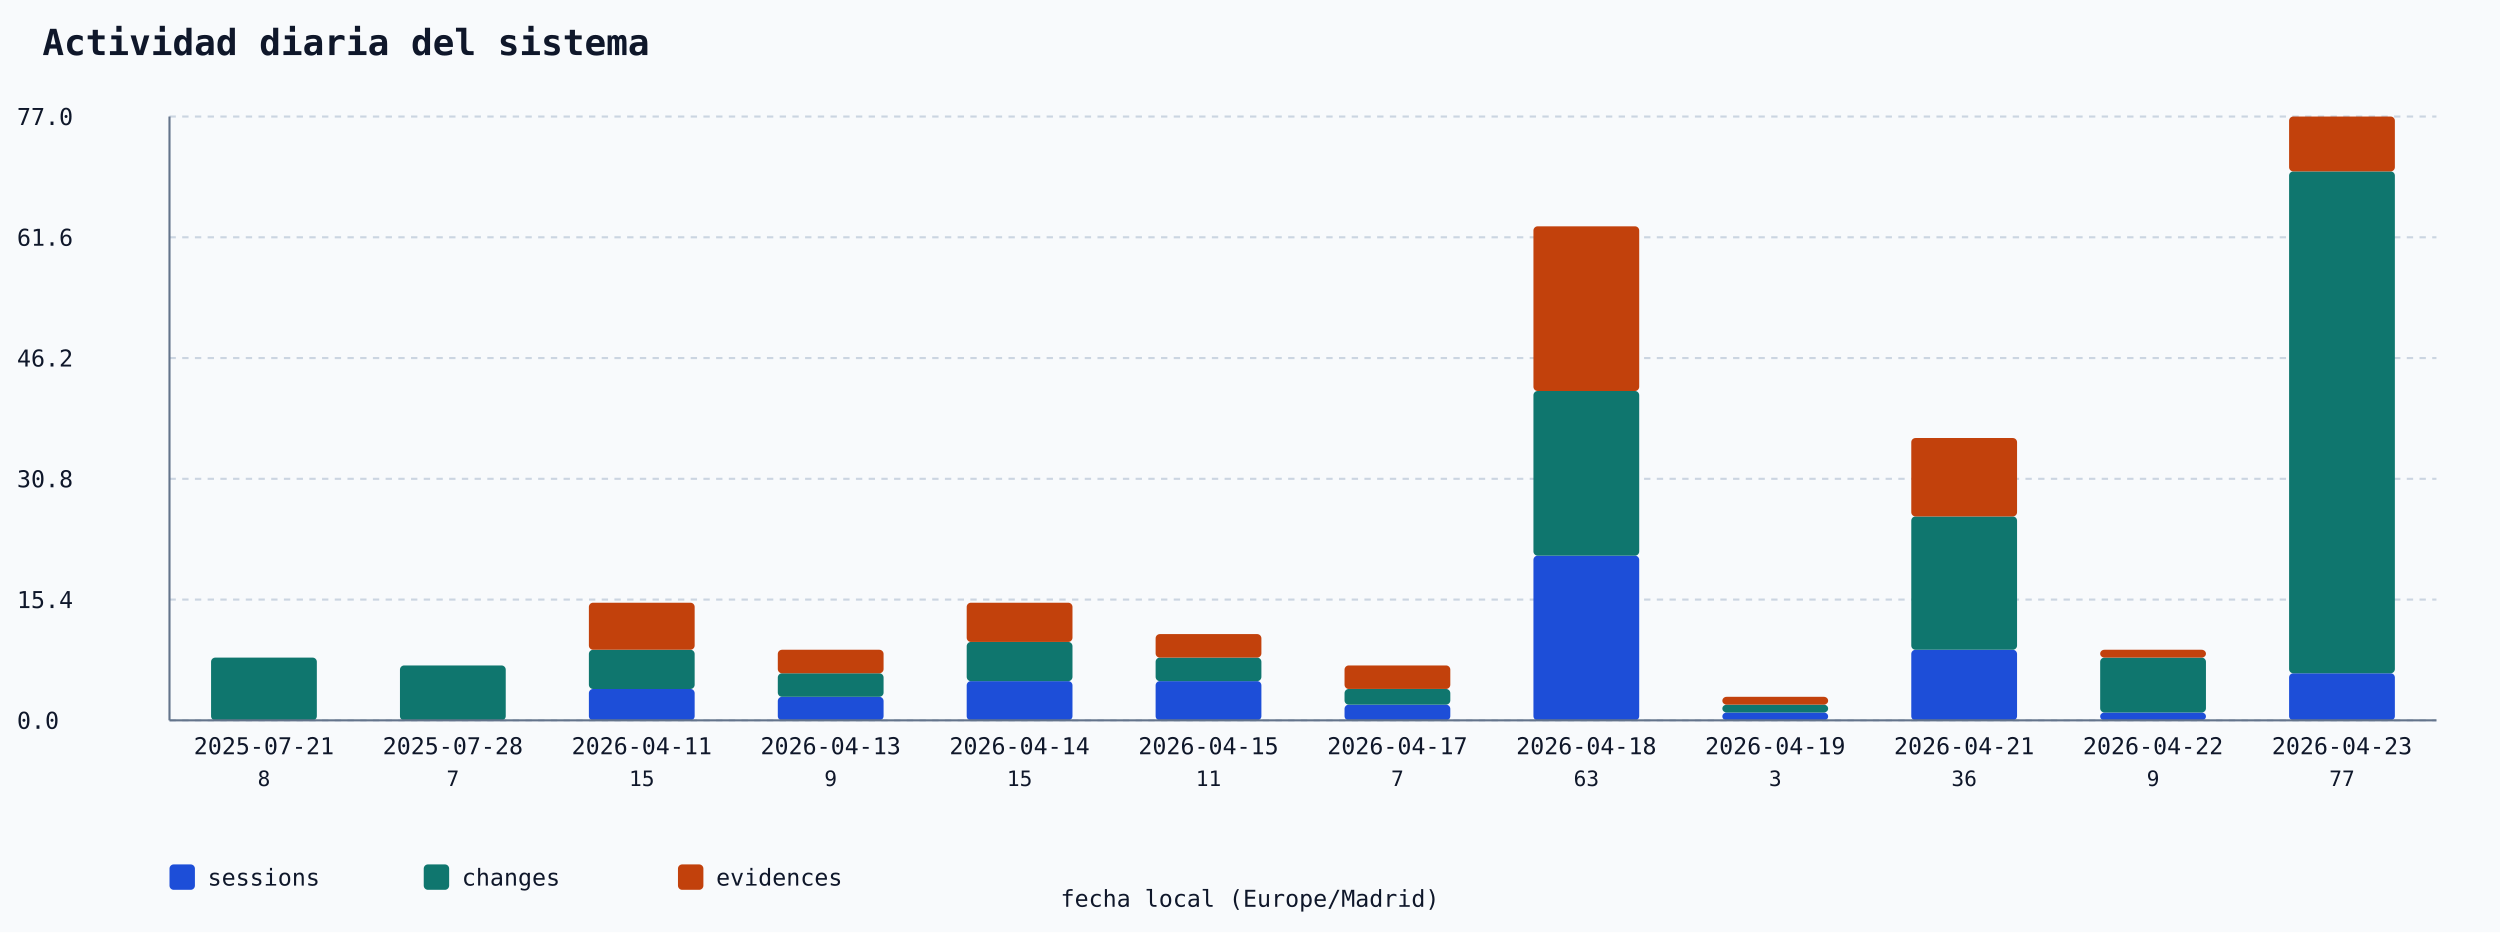
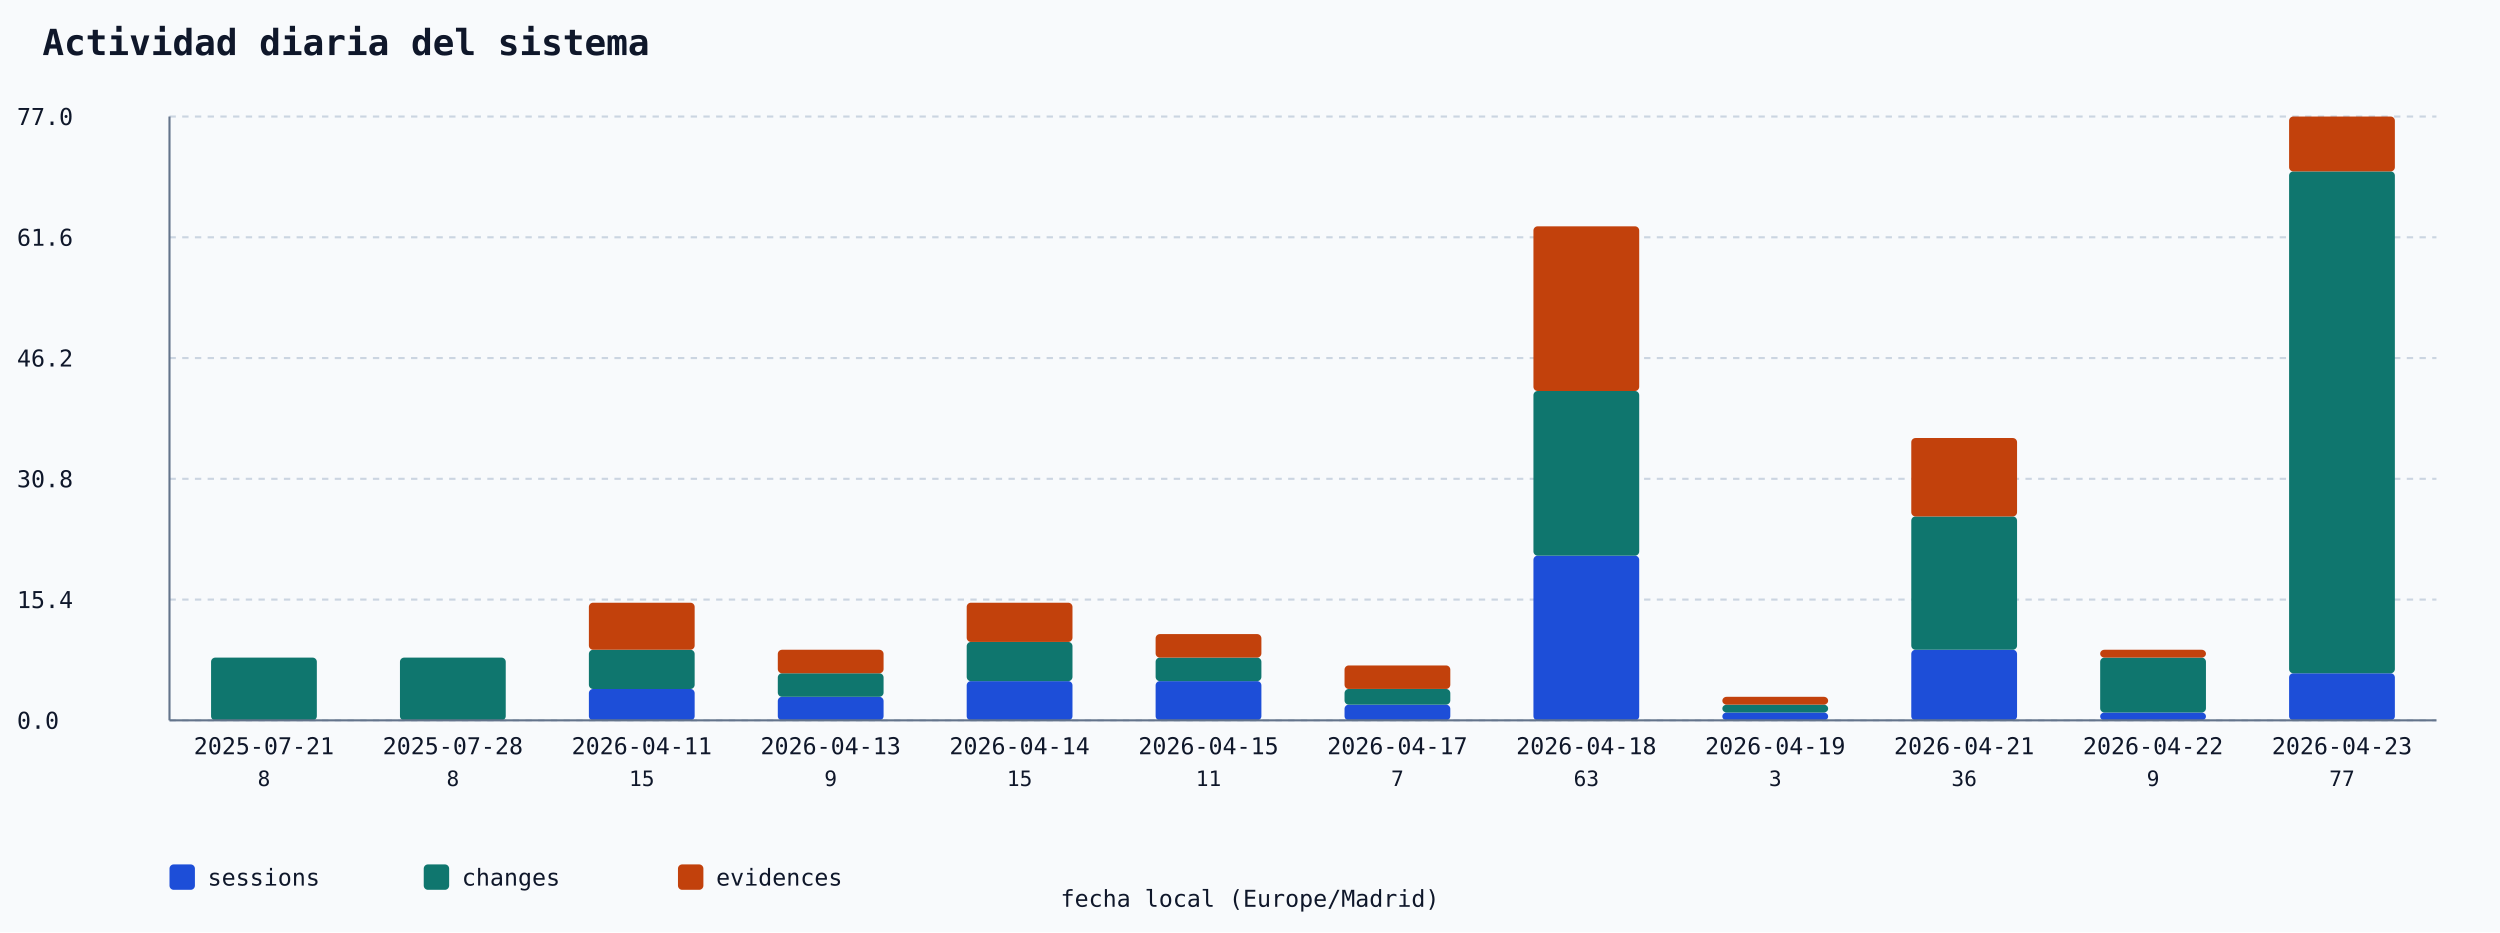
<svg xmlns="http://www.w3.org/2000/svg" width="1180" height="440" viewBox="0 0 1180 440">
  <style>
text { font-family: Menlo, Consolas, monospace; fill: #0f172a; }
.axis { stroke: #64748b; stroke-width: 1; }
.grid { stroke: #cbd5e1; stroke-width: 1; stroke-dasharray: 3 3; }
.title { font-size: 17px; font-weight: 700; }
.label { font-size: 11px; }
.small { font-size: 10px; }
</style>
  <rect x="0" y="0" width="1180" height="440" fill="#f8fafc" />
  <text x="20" y="26" class="title">Actividad diaria del sistema</text>
  <line x1="80" y1="340.00" x2="1150" y2="340.00" class="grid" />
  <text x="8" y="344.00" class="label">0.0</text>
  <line x1="80" y1="283.00" x2="1150" y2="283.00" class="grid" />
  <text x="8" y="287.00" class="label">15.4</text>
  <line x1="80" y1="226.00" x2="1150" y2="226.00" class="grid" />
  <text x="8" y="230.00" class="label">30.8</text>
  <line x1="80" y1="169.00" x2="1150" y2="169.00" class="grid" />
  <text x="8" y="173.00" class="label">46.2</text>
  <line x1="80" y1="112.00" x2="1150" y2="112.00" class="grid" />
  <text x="8" y="116.00" class="label">61.6</text>
  <line x1="80" y1="55.00" x2="1150" y2="55.00" class="grid" />
  <text x="8" y="59.00" class="label">77.0</text>
  <rect x="99.62" y="310.39" width="49.93" height="29.61" fill="#0f766e" rx="2" />
  <text x="124.58" y="356.00" text-anchor="middle" class="label">2025-07-21</text>
  <text x="124.58" y="371.00" text-anchor="middle" class="small">8</text>
-   <rect x="188.78" y="314.09" width="49.93" height="25.91" fill="#0f766e" rx="2" />
+   <rect x="188.78" y="310.39" width="49.93" height="29.61" fill="#0f766e" rx="2" />
  <text x="213.75" y="356.00" text-anchor="middle" class="label">2025-07-28</text>
-   <text x="213.75" y="371.00" text-anchor="middle" class="small">7</text>
+   <text x="213.75" y="371.00" text-anchor="middle" class="small">8</text>
  <rect x="277.95" y="325.19" width="49.93" height="14.81" fill="#1d4ed8" rx="2" />
  <rect x="277.95" y="306.69" width="49.93" height="18.51" fill="#0f766e" rx="2" />
  <rect x="277.95" y="284.48" width="49.93" height="22.21" fill="#c2410c" rx="2" />
  <text x="302.92" y="356.00" text-anchor="middle" class="label">2026-04-11</text>
  <text x="302.92" y="371.00" text-anchor="middle" class="small">15</text>
  <rect x="367.12" y="328.90" width="49.93" height="11.10" fill="#1d4ed8" rx="2" />
  <rect x="367.12" y="317.79" width="49.93" height="11.10" fill="#0f766e" rx="2" />
  <rect x="367.12" y="306.69" width="49.93" height="11.10" fill="#c2410c" rx="2" />
  <text x="392.08" y="356.00" text-anchor="middle" class="label">2026-04-13</text>
  <text x="392.08" y="371.00" text-anchor="middle" class="small">9</text>
  <rect x="456.28" y="321.49" width="49.93" height="18.51" fill="#1d4ed8" rx="2" />
  <rect x="456.28" y="302.99" width="49.93" height="18.51" fill="#0f766e" rx="2" />
  <rect x="456.28" y="284.48" width="49.93" height="18.51" fill="#c2410c" rx="2" />
  <text x="481.25" y="356.00" text-anchor="middle" class="label">2026-04-14</text>
  <text x="481.25" y="371.00" text-anchor="middle" class="small">15</text>
  <rect x="545.45" y="321.49" width="49.93" height="18.51" fill="#1d4ed8" rx="2" />
  <rect x="545.45" y="310.39" width="49.93" height="11.10" fill="#0f766e" rx="2" />
  <rect x="545.45" y="299.29" width="49.93" height="11.10" fill="#c2410c" rx="2" />
  <text x="570.42" y="356.00" text-anchor="middle" class="label">2026-04-15</text>
  <text x="570.42" y="371.00" text-anchor="middle" class="small">11</text>
  <rect x="634.62" y="332.60" width="49.93" height="7.40" fill="#1d4ed8" rx="2" />
  <rect x="634.62" y="325.19" width="49.93" height="7.40" fill="#0f766e" rx="2" />
  <rect x="634.62" y="314.09" width="49.93" height="11.10" fill="#c2410c" rx="2" />
  <text x="659.58" y="356.00" text-anchor="middle" class="label">2026-04-17</text>
  <text x="659.58" y="371.00" text-anchor="middle" class="small">7</text>
  <rect x="723.78" y="262.27" width="49.93" height="77.73" fill="#1d4ed8" rx="2" />
  <rect x="723.78" y="184.55" width="49.93" height="77.73" fill="#0f766e" rx="2" />
  <rect x="723.78" y="106.82" width="49.93" height="77.73" fill="#c2410c" rx="2" />
  <text x="748.75" y="356.00" text-anchor="middle" class="label">2026-04-18</text>
  <text x="748.75" y="371.00" text-anchor="middle" class="small">63</text>
  <rect x="812.95" y="336.30" width="49.93" height="3.70" fill="#1d4ed8" rx="2" />
  <rect x="812.95" y="332.60" width="49.93" height="3.70" fill="#0f766e" rx="2" />
  <rect x="812.95" y="328.90" width="49.93" height="3.70" fill="#c2410c" rx="2" />
  <text x="837.92" y="356.00" text-anchor="middle" class="label">2026-04-19</text>
  <text x="837.92" y="371.00" text-anchor="middle" class="small">3</text>
  <rect x="902.12" y="306.69" width="49.93" height="33.31" fill="#1d4ed8" rx="2" />
  <rect x="902.12" y="243.77" width="49.93" height="62.92" fill="#0f766e" rx="2" />
  <rect x="902.12" y="206.75" width="49.93" height="37.01" fill="#c2410c" rx="2" />
  <text x="927.08" y="356.00" text-anchor="middle" class="label">2026-04-21</text>
  <text x="927.08" y="371.00" text-anchor="middle" class="small">36</text>
  <rect x="991.28" y="336.30" width="49.93" height="3.70" fill="#1d4ed8" rx="2" />
  <rect x="991.28" y="310.39" width="49.93" height="25.91" fill="#0f766e" rx="2" />
  <rect x="991.28" y="306.69" width="49.93" height="3.70" fill="#c2410c" rx="2" />
  <text x="1016.25" y="356.00" text-anchor="middle" class="label">2026-04-22</text>
  <text x="1016.25" y="371.00" text-anchor="middle" class="small">9</text>
  <rect x="1080.45" y="317.79" width="49.93" height="22.21" fill="#1d4ed8" rx="2" />
  <rect x="1080.45" y="80.91" width="49.93" height="236.88" fill="#0f766e" rx="2" />
  <rect x="1080.45" y="55.00" width="49.93" height="25.91" fill="#c2410c" rx="2" />
  <text x="1105.42" y="356.00" text-anchor="middle" class="label">2026-04-23</text>
  <text x="1105.42" y="371.00" text-anchor="middle" class="small">77</text>
  <rect x="80" y="408" width="12" height="12" fill="#1d4ed8" rx="2" />
  <text x="98" y="418" class="label">sessions</text>
  <rect x="200" y="408" width="12" height="12" fill="#0f766e" rx="2" />
  <text x="218" y="418" class="label">changes</text>
  <rect x="320" y="408" width="12" height="12" fill="#c2410c" rx="2" />
  <text x="338" y="418" class="label">evidences</text>
  <line x1="80" y1="340" x2="1150" y2="340" class="axis" />
  <line x1="80" y1="55" x2="80" y2="340" class="axis" />
  <text x="590" y="428" text-anchor="middle" class="label">fecha local (Europe/Madrid)</text>
</svg>
